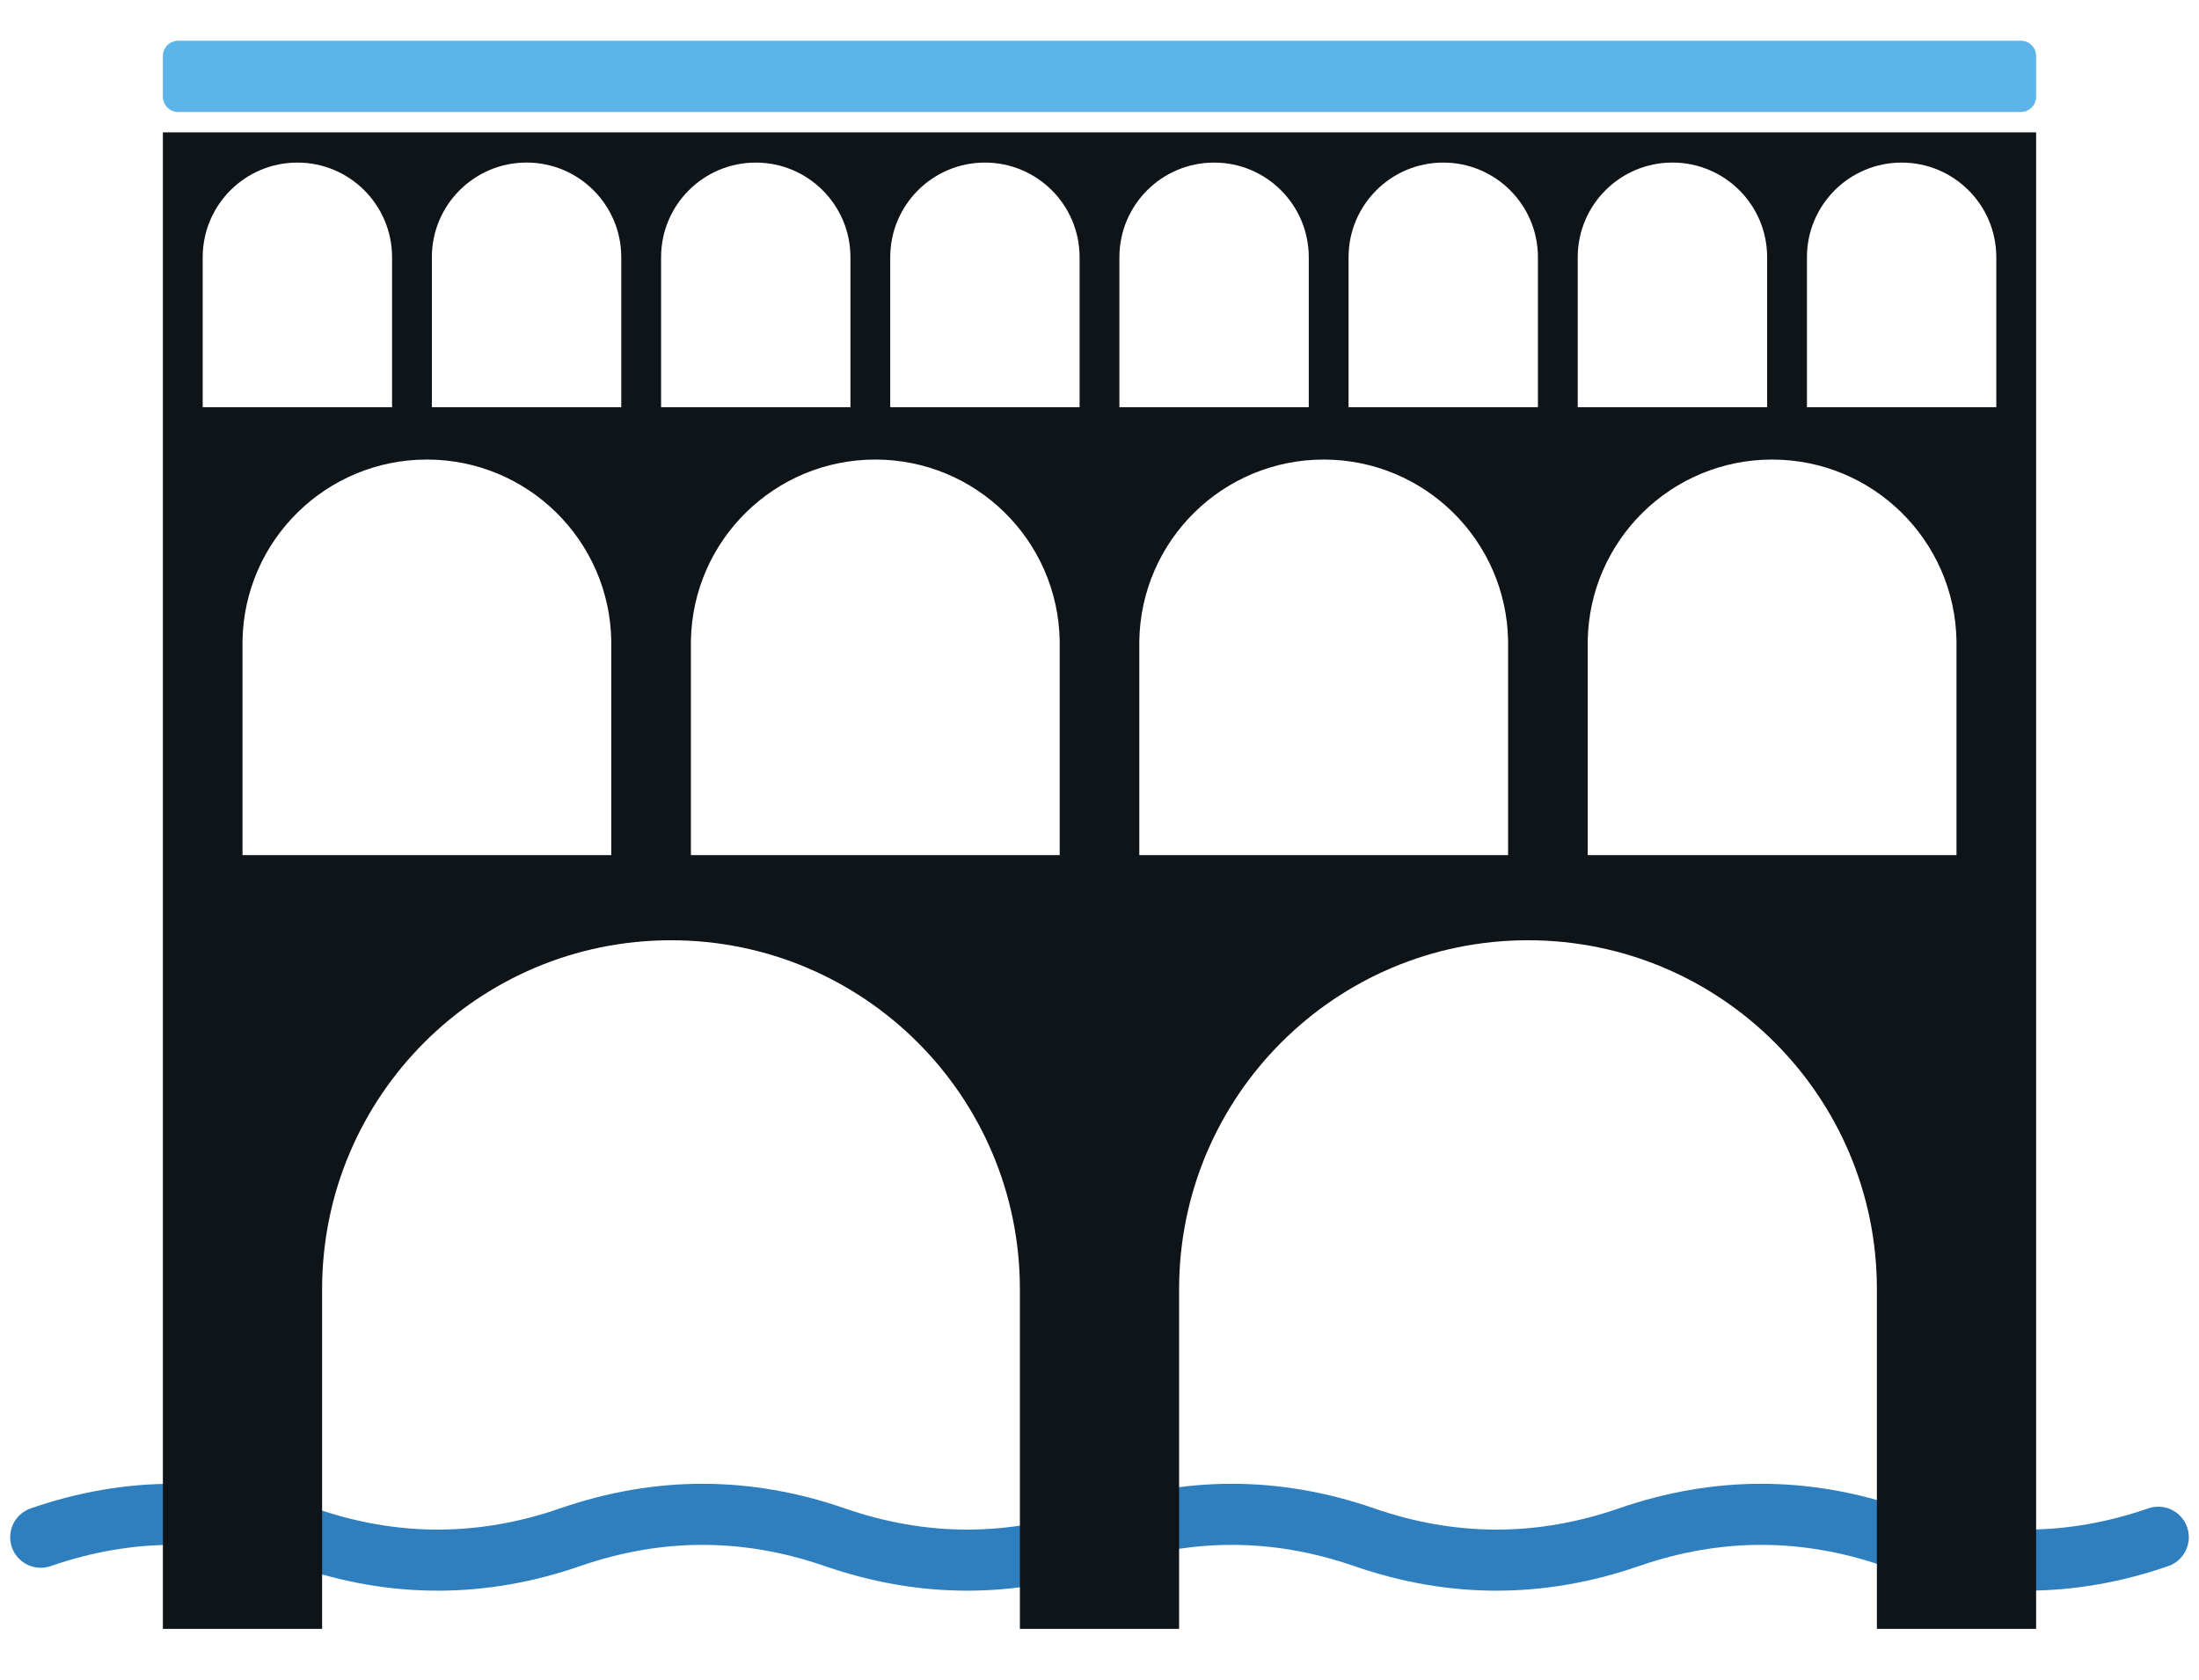
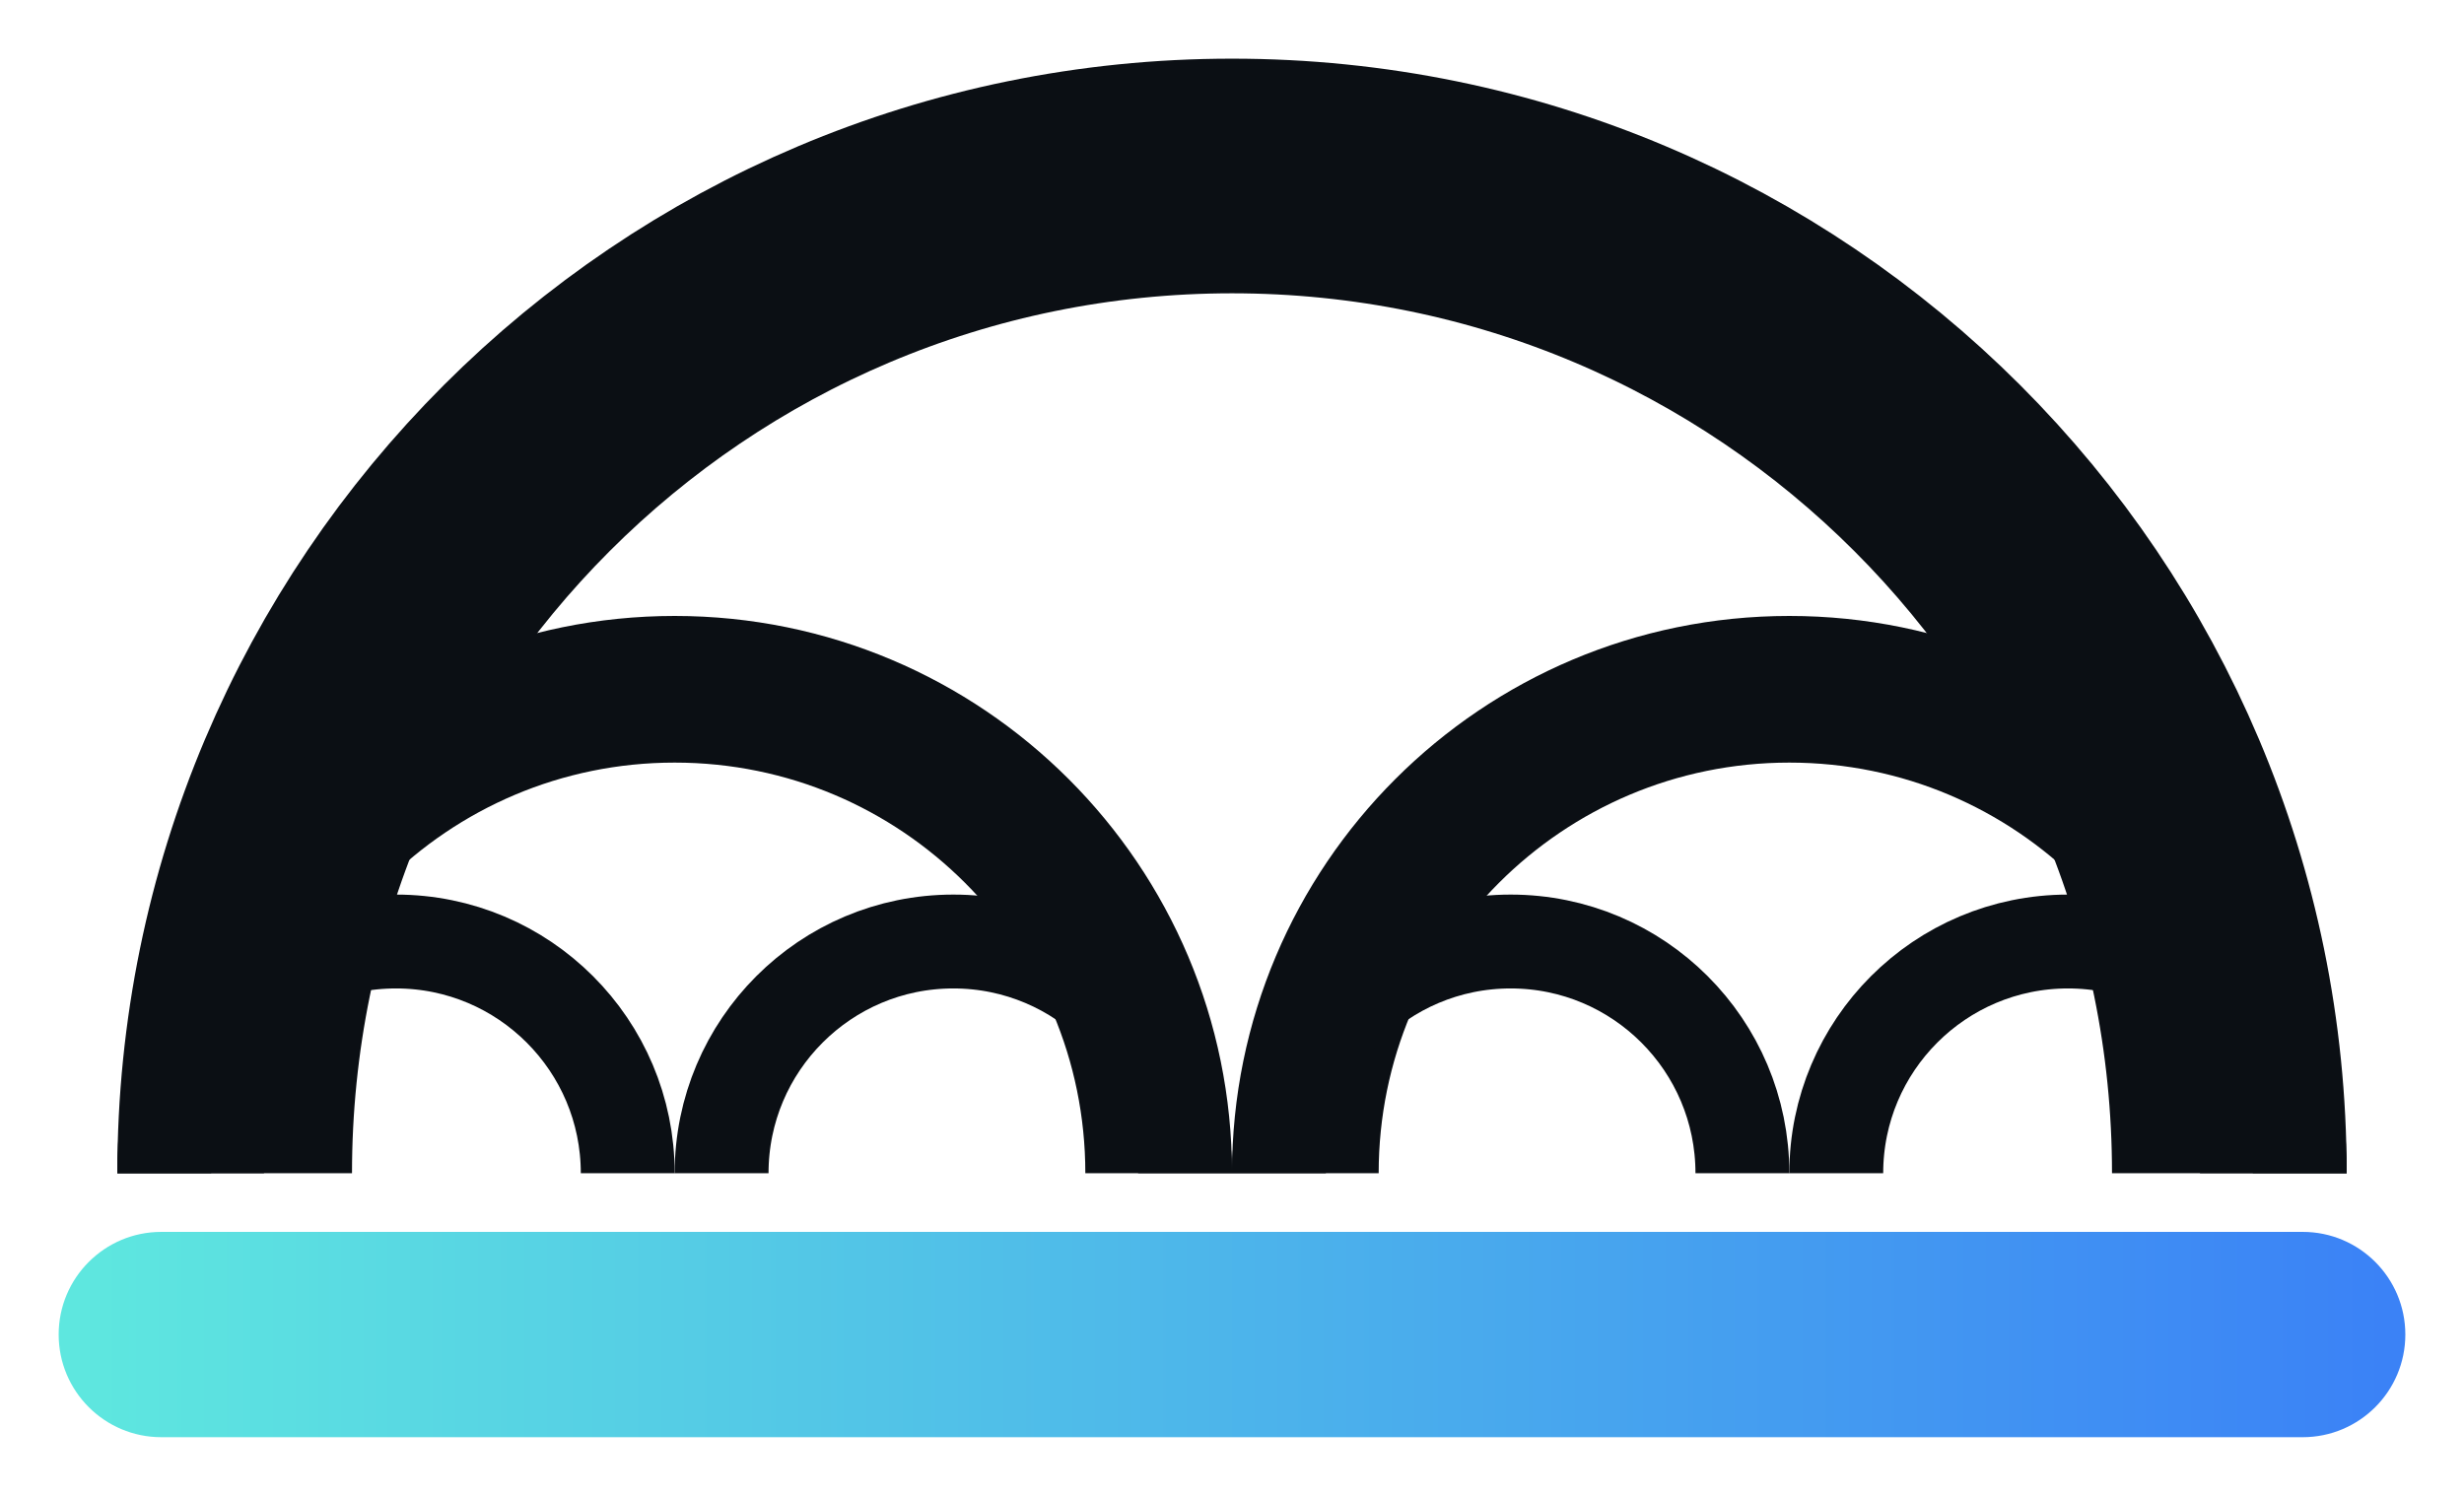
- <svg xmlns="http://www.w3.org/2000/svg" viewBox="40 96 432 330" role="img" aria-label="Aqueduct">
-   <path d="M48 398 Q74.0 389 100.0 398 Q126.0 407 152.0 398 Q178.0 389 204.0 398 Q230.0 407 256.0 398 Q282.0 389 308.0 398 Q334.0 407 360.0 398 Q386.0 389 412.0 398 Q438.0 407 464.0 398" fill="none" stroke="#2f7fbf" stroke-width="12" stroke-linecap="round" />
-   <path d="M72 122 H440 V416 H72 Z M79.82 176 V146.54 A18.60 18.60 0 0 1 117.02 146.54 V176 Z M124.84 176 V146.54 A18.60 18.60 0 0 1 162.05 146.54 V176 Z M169.87 176 V146.54 A18.60 18.60 0 0 1 207.07 146.54 V176 Z M214.89 176 V146.54 A18.60 18.60 0 0 1 252.09 146.54 V176 Z M259.91 176 V146.54 A18.60 18.60 0 0 1 297.11 146.54 V176 Z M304.93 176 V146.54 A18.60 18.60 0 0 1 342.13 146.54 V176 Z M349.95 176 V146.54 A18.60 18.60 0 0 1 387.16 146.54 V176 Z M394.98 176 V146.54 A18.60 18.60 0 0 1 432.18 146.54 V176 Z M87.64 264 V221.91 A36.23 36.23 0 0 1 160.09 221.91 V264 Z M175.73 264 V221.91 A36.23 36.23 0 0 1 248.18 221.91 V264 Z M263.82 264 V221.91 A36.23 36.23 0 0 1 336.27 221.91 V264 Z M351.91 264 V221.91 A36.23 36.23 0 0 1 424.36 221.91 V264 Z M103.28 416 V349.26 A68.54 68.54 0 0 1 240.36 349.26 V416 Z M271.64 416 V349.26 A68.54 68.54 0 0 1 408.72 349.26 V416 Z" fill="#0f1419" fill-rule="evenodd" />
-   <rect x="72" y="104" width="368" height="14" rx="3" fill="#5db4e8" />
+ <svg xmlns="http://www.w3.org/2000/svg" viewBox="8 38 84 51" role="img" aria-label="Aqueduct">
+   <defs>
+     <linearGradient id="water" x1="0" y1="0" x2="1" y2="0">
+       <stop offset="0" stop-color="#5ee7df" />
+       <stop offset="1" stop-color="#3b82f6" />
+     </linearGradient>
+   </defs>
+   <path d="M16 78 A34 34 0 0 1 84 78" fill="none" stroke="#0b0f14" stroke-width="8" />
+   <path d="M14.5 78 A16.5 16.5 0 0 1 47.5 78" fill="none" stroke="#0b0f14" stroke-width="5" />
+   <path d="M13.6 78 A7.9 7.9 0 0 1 29.4 78" fill="none" stroke="#0b0f14" stroke-width="3.2" />
+   <path d="M32.6 78 A7.9 7.9 0 0 1 48.4 78" fill="none" stroke="#0b0f14" stroke-width="3.2" />
+   <path d="M52.5 78 A16.5 16.5 0 0 1 85.5 78" fill="none" stroke="#0b0f14" stroke-width="5" />
+   <path d="M51.6 78 A7.9 7.9 0 0 1 67.4 78" fill="none" stroke="#0b0f14" stroke-width="3.2" />
+   <path d="M70.6 78 A7.9 7.9 0 0 1 86.4 78" fill="none" stroke="#0b0f14" stroke-width="3.2" />
+   <rect x="10" y="80" width="80" height="7" rx="3.5" fill="url(#water)" />
</svg>
